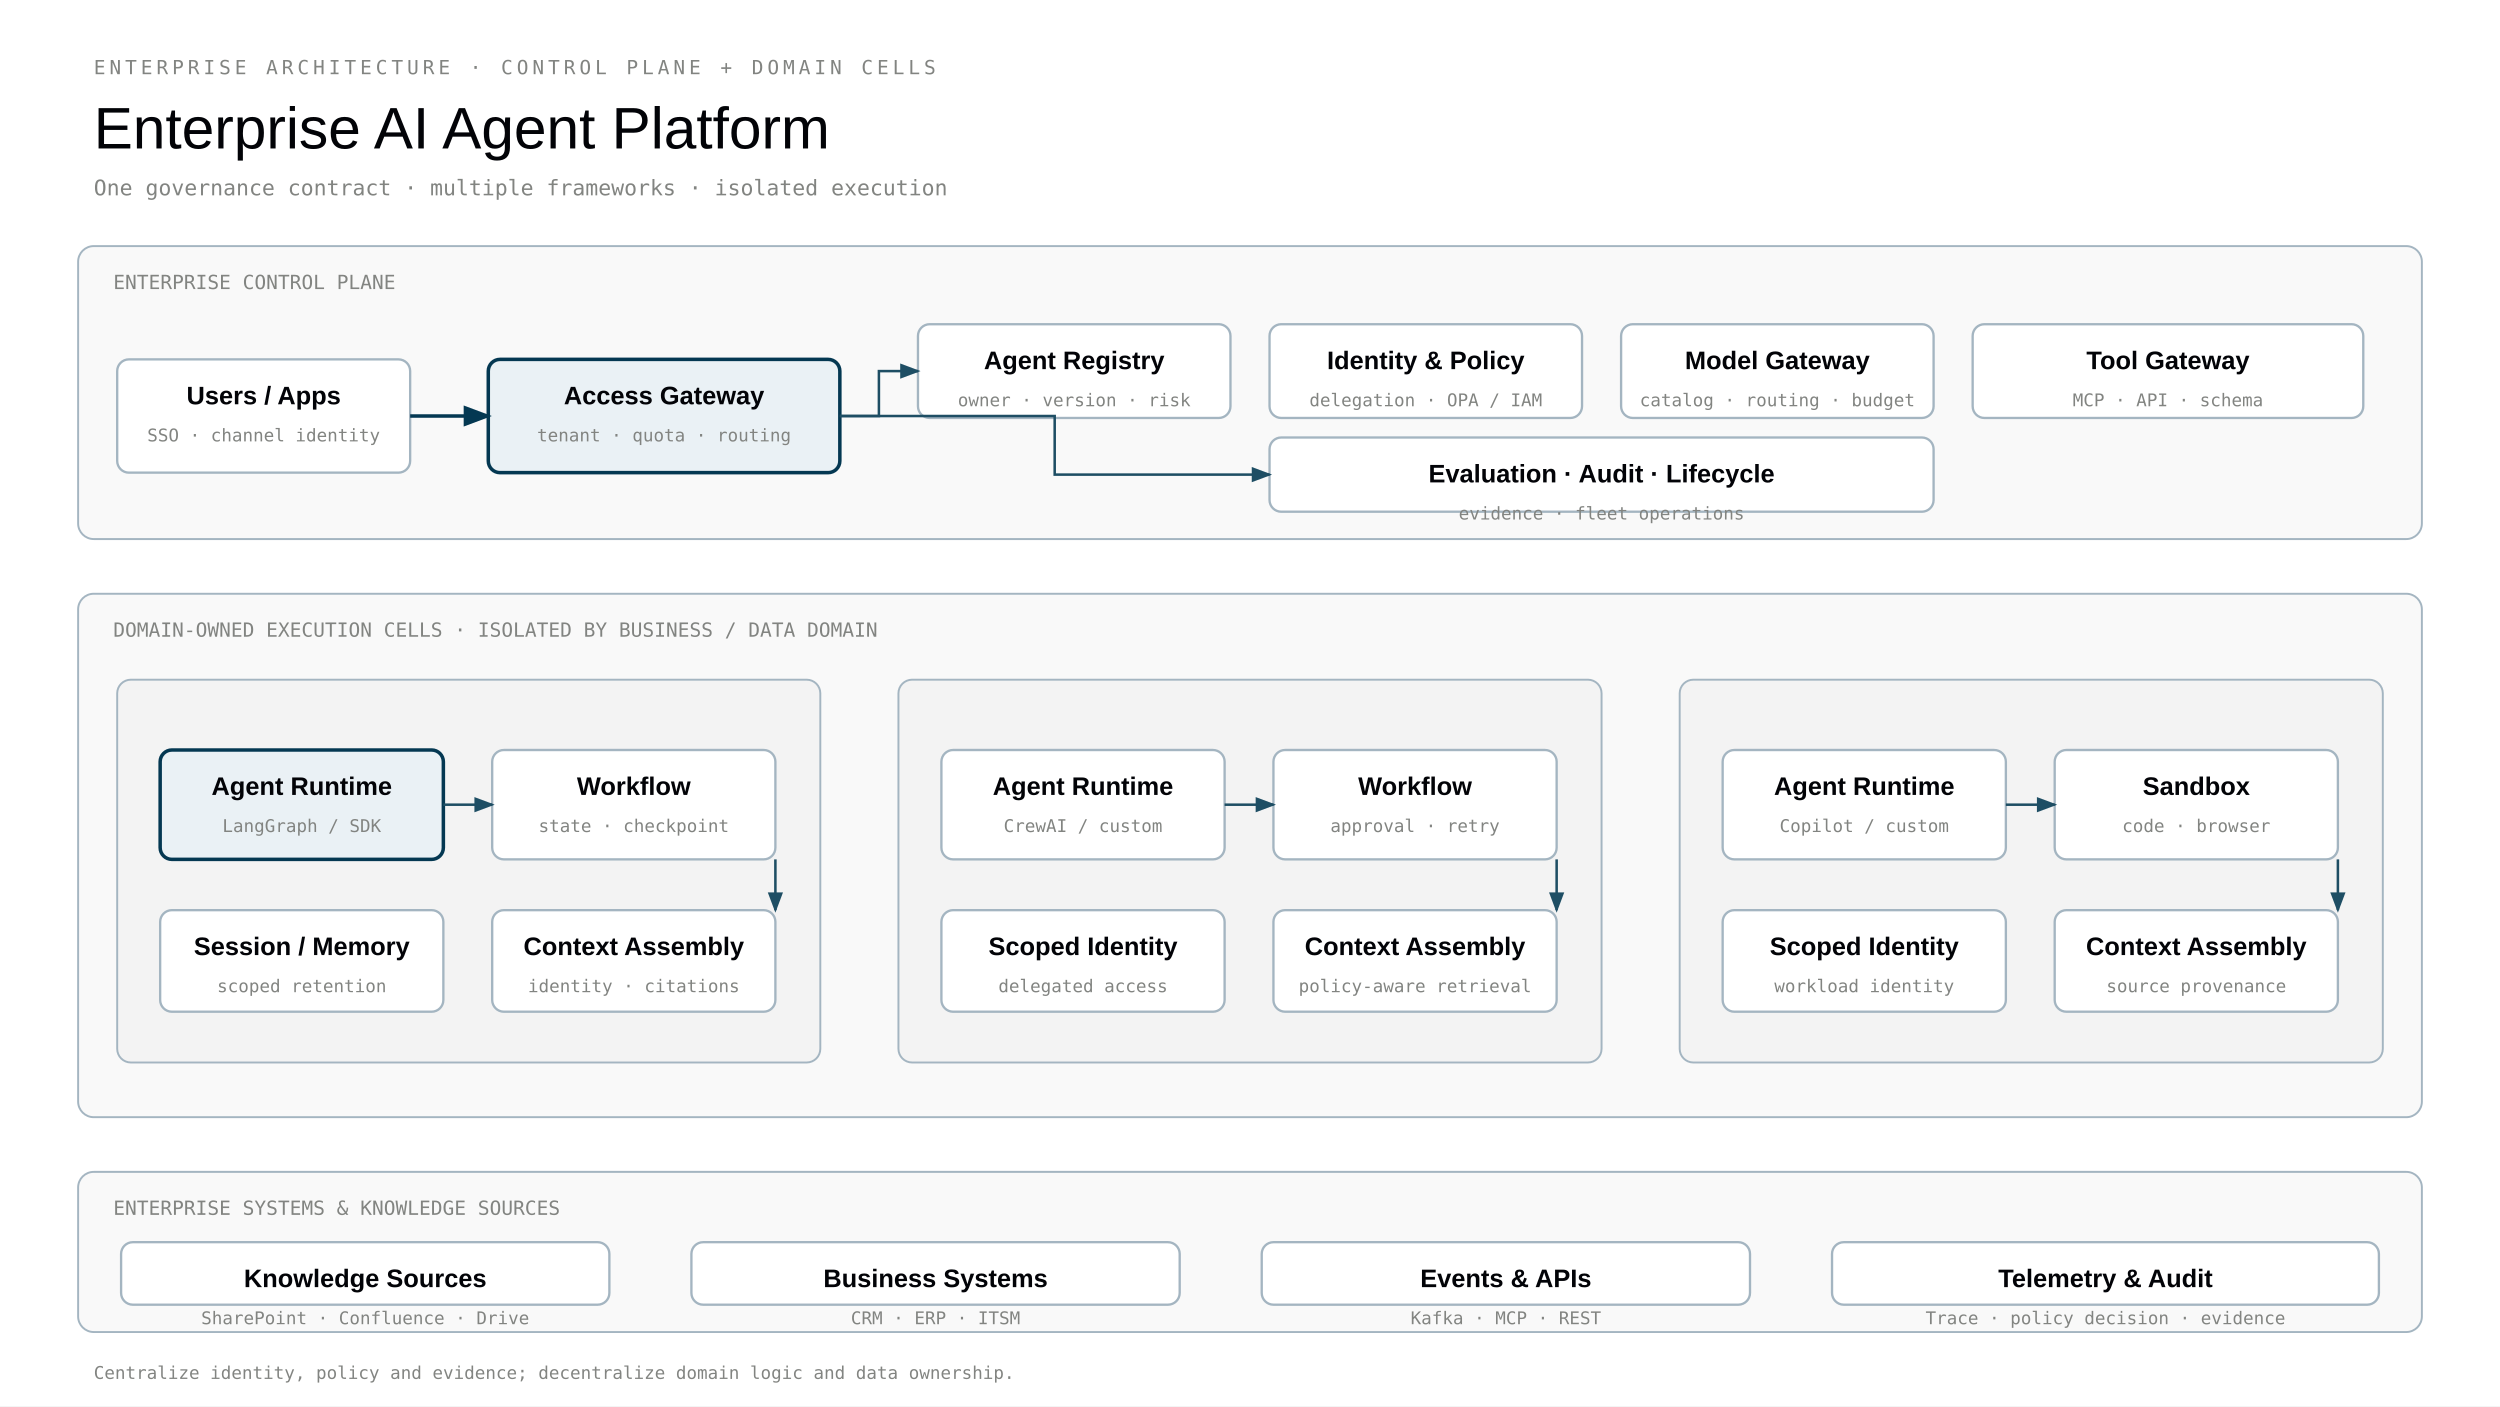
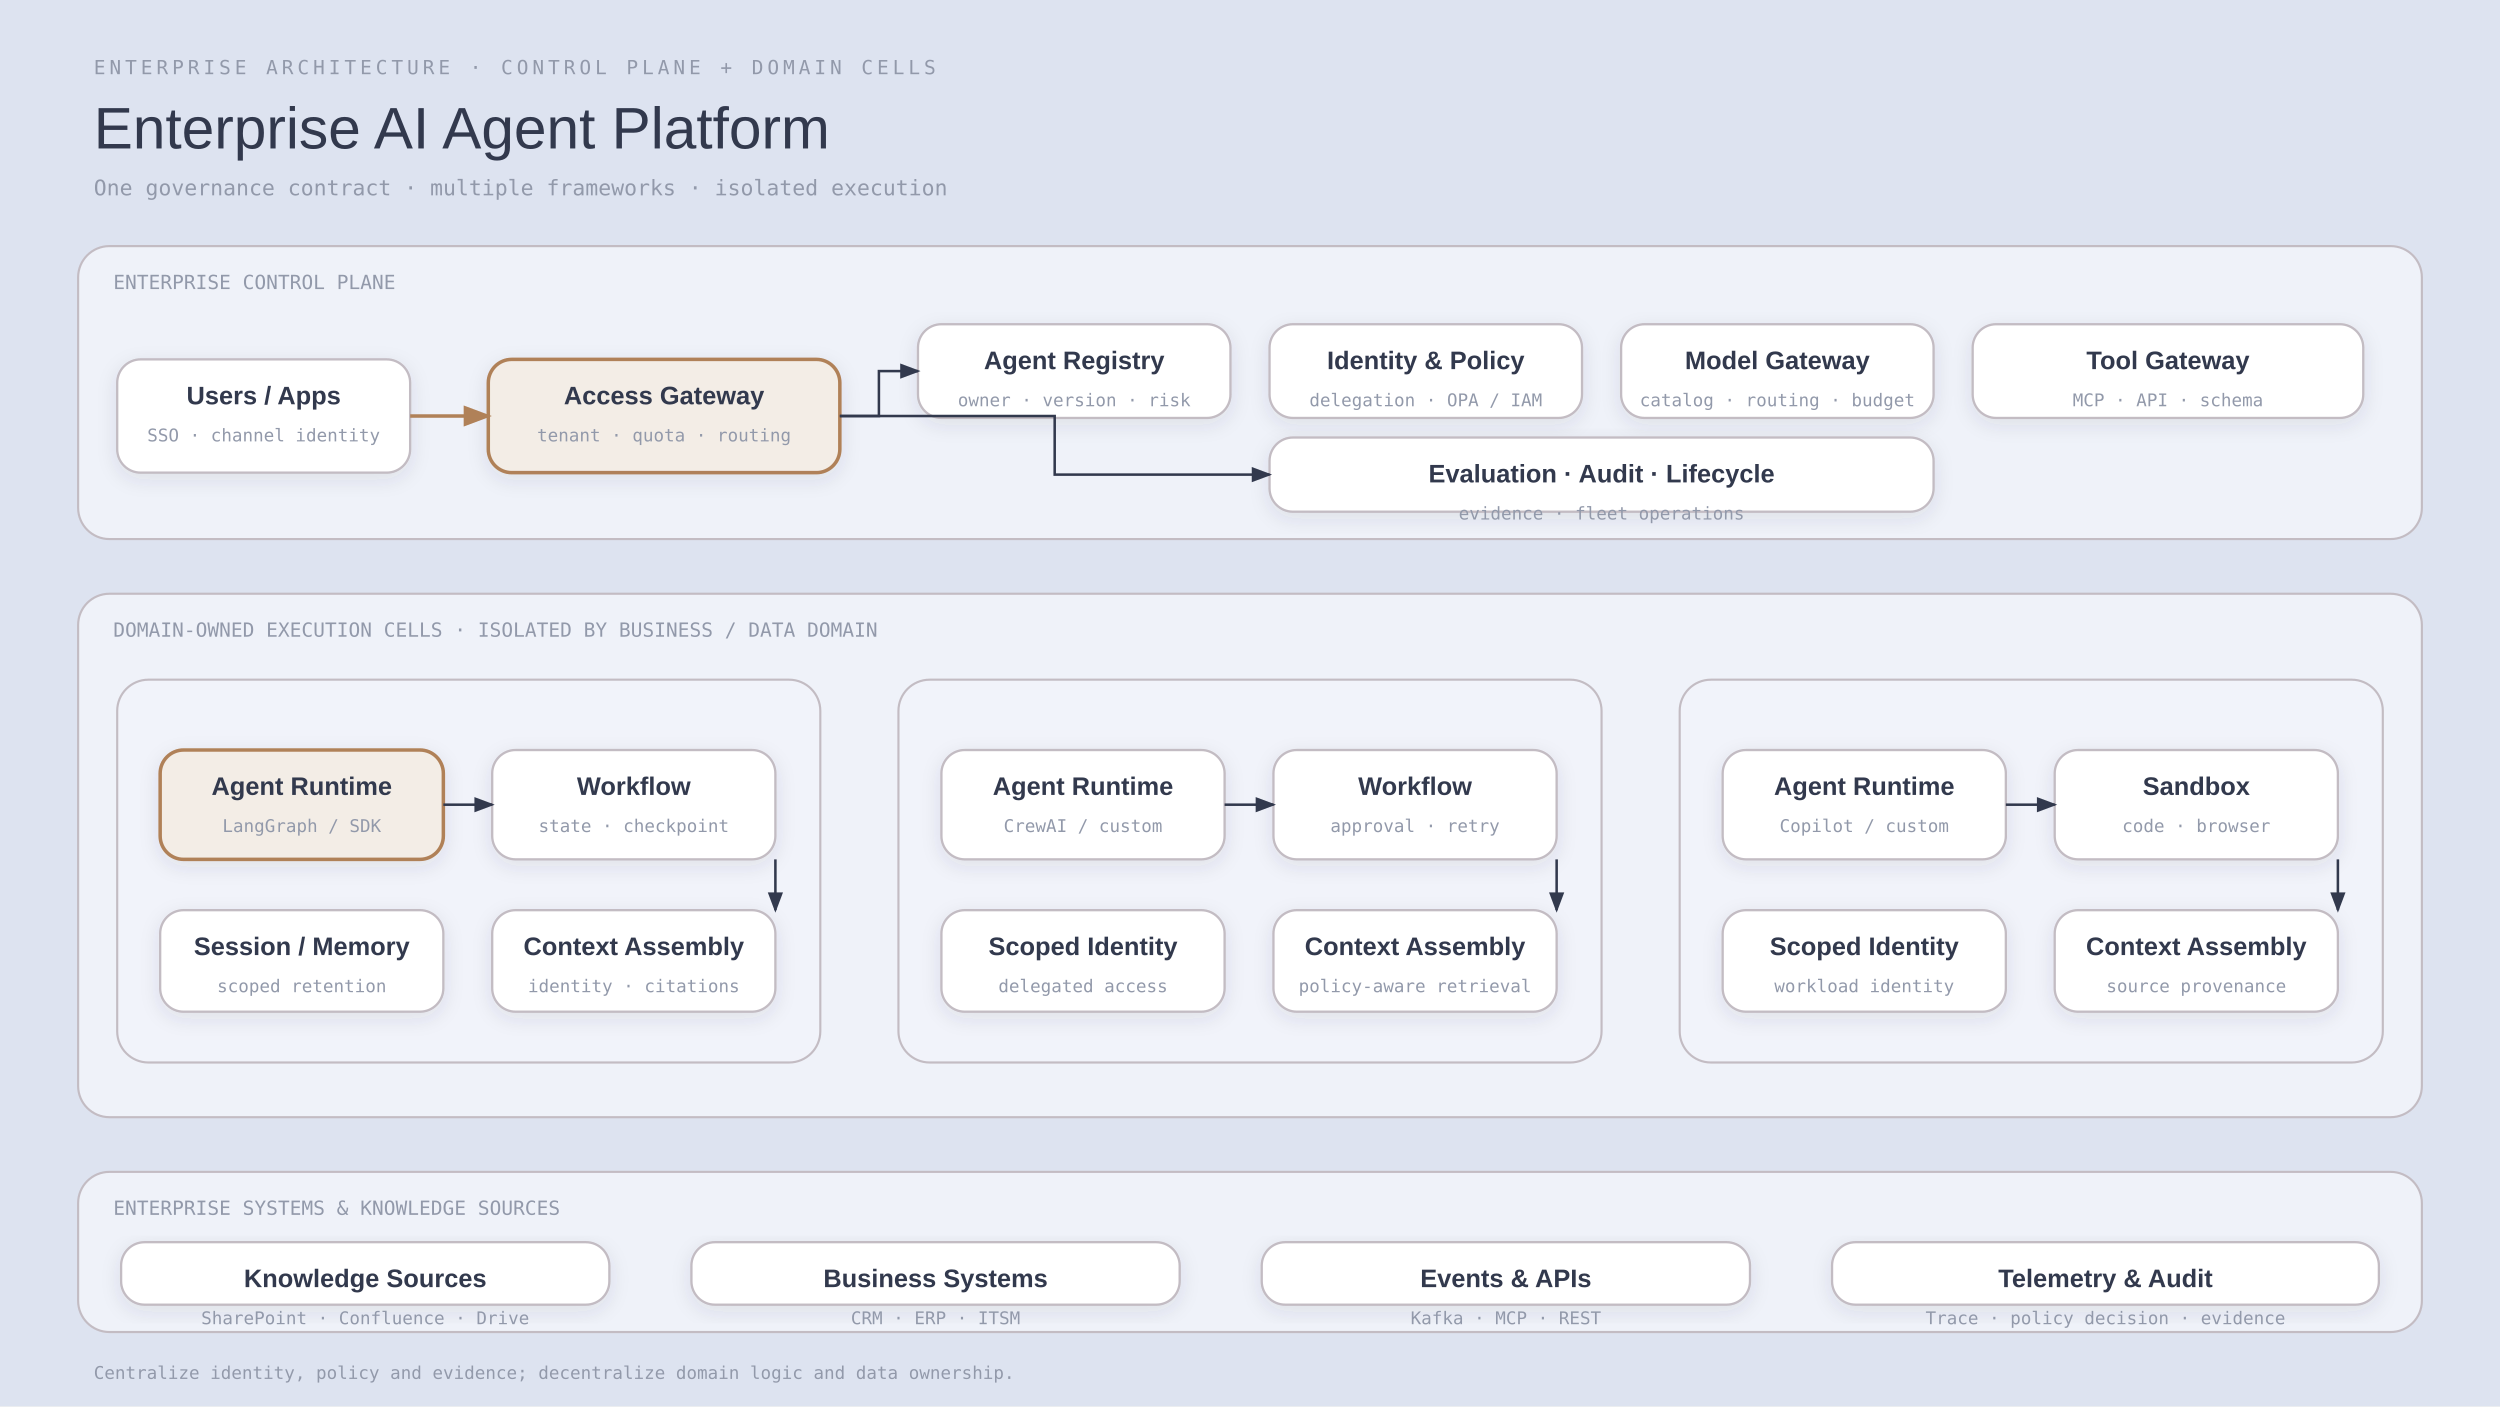
<svg xmlns="http://www.w3.org/2000/svg" width="1280" height="720" viewBox="0 0 1280 720" role="img" aria-labelledby="enterprise-agent-platform-title enterprise-agent-platform-desc">
  <defs>
+     <filter id="soft-card-shadow" x="-15%" y="-20%" width="130%" height="150%">
+       <feDropShadow dx="0" dy="3" stdDeviation="5" flood-color="#32394D" flood-opacity=".10" />
+     </filter>
    <marker id="arrow" markerWidth="8" markerHeight="6" refX="7" refY="3" orient="auto">
-       <path d="M0 0L8 3L0 6Z" fill="#1E4E64" />
+       <path d="M0 0L8 3L0 6Z" fill="#32394D" />
    </marker>
    <marker id="hot" markerWidth="8" markerHeight="6" refX="7" refY="3" orient="auto">
-       <path d="M0 0L8 3L0 6Z" fill="#043852" />
+       <path d="M0 0L8 3L0 6Z" fill="#B08158" />
    </marker>
  </defs>
-   <style>.t{font-family:Geist,Arial,sans-serif;fill:#020307}.m{font-family:'Geist Mono',monospace;fill:#828481}.z{fill:#020307;fill-opacity:.025;stroke:#A4B5C1;stroke-width:1}</style>
-   <rect width="100%" height="100%" fill="#FFFFFF" />
+   <style>.t{font-family:Geist,Arial,sans-serif;fill:#32394D}.m{font-family:'Geist Mono',monospace;fill:#9299AA}.z{fill:#F1F3FA;fill-opacity:.92;stroke:#C3BCC3;stroke-width:1.1}rect:not(.z):not([width="100%"]){filter:url(#soft-card-shadow)}.z{rx:16px} </style>
+   <rect width="100%" height="100%" fill="#DDE3F0" />
  <text x="48" y="38" class="m" font-size="10" letter-spacing="2">ENTERPRISE ARCHITECTURE · CONTROL PLANE + DOMAIN CELLS</text>
  <text x="48" y="76" class="t" font-size="30" font-family="Instrument Serif,Georgia,serif">Enterprise AI Agent Platform</text>
  <text x="48" y="100" class="m" font-size="11">One governance contract · multiple frameworks · isolated execution</text>
-   <rect x="40" y="126" width="1200" height="150" rx="8" class="z" />
+   <rect x="40" y="126" width="1200" height="150" rx="16" class="z" />
  <text x="58" y="148" class="m" font-size="10">ENTERPRISE CONTROL PLANE</text>
-   <rect x="60" y="184" width="150" height="58" rx="6" fill="#FFFFFF" stroke="#A4B5C1" stroke-width="1.2" />
-   <text x="135" y="207" text-anchor="middle" font-family="Geist,Arial,sans-serif" font-size="13" font-weight="600" fill="#020307">Users / Apps</text>
-   <text x="135" y="226" text-anchor="middle" font-family="Geist Mono,monospace" font-size="9" fill="#828481">SSO · channel identity</text>
-   <rect x="250" y="184" width="180" height="58" rx="6" fill="#EAF1F5" stroke="#043852" stroke-width="1.8" />
-   <text x="340" y="207" text-anchor="middle" font-family="Geist,Arial,sans-serif" font-size="13" font-weight="600" fill="#020307">Access Gateway</text>
-   <text x="340" y="226" text-anchor="middle" font-family="Geist Mono,monospace" font-size="9" fill="#828481">tenant · quota · routing</text>
-   <rect x="470" y="166" width="160" height="48" rx="6" fill="#FFFFFF" stroke="#A4B5C1" stroke-width="1.2" />
-   <text x="550" y="189" text-anchor="middle" font-family="Geist,Arial,sans-serif" font-size="13" font-weight="600" fill="#020307">Agent Registry</text>
-   <text x="550" y="208" text-anchor="middle" font-family="Geist Mono,monospace" font-size="9" fill="#828481">owner · version · risk</text>
-   <rect x="650" y="166" width="160" height="48" rx="6" fill="#FFFFFF" stroke="#A4B5C1" stroke-width="1.2" />
-   <text x="730" y="189" text-anchor="middle" font-family="Geist,Arial,sans-serif" font-size="13" font-weight="600" fill="#020307">Identity &amp; Policy</text>
-   <text x="730" y="208" text-anchor="middle" font-family="Geist Mono,monospace" font-size="9" fill="#828481">delegation · OPA / IAM</text>
-   <rect x="830" y="166" width="160" height="48" rx="6" fill="#FFFFFF" stroke="#A4B5C1" stroke-width="1.2" />
-   <text x="910" y="189" text-anchor="middle" font-family="Geist,Arial,sans-serif" font-size="13" font-weight="600" fill="#020307">Model Gateway</text>
-   <text x="910" y="208" text-anchor="middle" font-family="Geist Mono,monospace" font-size="9" fill="#828481">catalog · routing · budget</text>
-   <rect x="1010" y="166" width="200" height="48" rx="6" fill="#FFFFFF" stroke="#A4B5C1" stroke-width="1.2" />
-   <text x="1110" y="189" text-anchor="middle" font-family="Geist,Arial,sans-serif" font-size="13" font-weight="600" fill="#020307">Tool Gateway</text>
-   <text x="1110" y="208" text-anchor="middle" font-family="Geist Mono,monospace" font-size="9" fill="#828481">MCP · API · schema</text>
-   <rect x="650" y="224" width="340" height="38" rx="6" fill="#FFFFFF" stroke="#A4B5C1" stroke-width="1.2" />
-   <text x="820" y="247" text-anchor="middle" font-family="Geist,Arial,sans-serif" font-size="13" font-weight="600" fill="#020307">Evaluation · Audit · Lifecycle</text>
-   <text x="820" y="266" text-anchor="middle" font-family="Geist Mono,monospace" font-size="9" fill="#828481">evidence · fleet operations</text>
-   <path d="M210 213 H230 V213 H250" fill="none" stroke="#043852" stroke-width="1.8" marker-end="url(#hot)" />
-   <path d="M430 213 H450 V190 H470" fill="none" stroke="#1E4E64" stroke-width="1.3" marker-end="url(#arrow)" />
-   <path d="M430 213 H540 V243 H650" fill="none" stroke="#1E4E64" stroke-width="1.3" marker-end="url(#arrow)" />
-   <rect x="40" y="304" width="1200" height="268" rx="8" class="z" />
+   <rect x="60" y="184" width="150" height="58" rx="12" fill="#FFFFFF" stroke="#C3BCC3" stroke-width="1.2" />
+   <text x="135" y="207" text-anchor="middle" font-family="Geist,Arial,sans-serif" font-size="13" font-weight="600" fill="#32394D">Users / Apps</text>
+   <text x="135" y="226" text-anchor="middle" font-family="Geist Mono,monospace" font-size="9" fill="#9299AA">SSO · channel identity</text>
+   <rect x="250" y="184" width="180" height="58" rx="12" fill="#F3EDE6" stroke="#B08158" stroke-width="1.8" />
+   <text x="340" y="207" text-anchor="middle" font-family="Geist,Arial,sans-serif" font-size="13" font-weight="600" fill="#32394D">Access Gateway</text>
+   <text x="340" y="226" text-anchor="middle" font-family="Geist Mono,monospace" font-size="9" fill="#9299AA">tenant · quota · routing</text>
+   <rect x="470" y="166" width="160" height="48" rx="12" fill="#FFFFFF" stroke="#C3BCC3" stroke-width="1.2" />
+   <text x="550" y="189" text-anchor="middle" font-family="Geist,Arial,sans-serif" font-size="13" font-weight="600" fill="#32394D">Agent Registry</text>
+   <text x="550" y="208" text-anchor="middle" font-family="Geist Mono,monospace" font-size="9" fill="#9299AA">owner · version · risk</text>
+   <rect x="650" y="166" width="160" height="48" rx="12" fill="#FFFFFF" stroke="#C3BCC3" stroke-width="1.2" />
+   <text x="730" y="189" text-anchor="middle" font-family="Geist,Arial,sans-serif" font-size="13" font-weight="600" fill="#32394D">Identity &amp; Policy</text>
+   <text x="730" y="208" text-anchor="middle" font-family="Geist Mono,monospace" font-size="9" fill="#9299AA">delegation · OPA / IAM</text>
+   <rect x="830" y="166" width="160" height="48" rx="12" fill="#FFFFFF" stroke="#C3BCC3" stroke-width="1.2" />
+   <text x="910" y="189" text-anchor="middle" font-family="Geist,Arial,sans-serif" font-size="13" font-weight="600" fill="#32394D">Model Gateway</text>
+   <text x="910" y="208" text-anchor="middle" font-family="Geist Mono,monospace" font-size="9" fill="#9299AA">catalog · routing · budget</text>
+   <rect x="1010" y="166" width="200" height="48" rx="12" fill="#FFFFFF" stroke="#C3BCC3" stroke-width="1.2" />
+   <text x="1110" y="189" text-anchor="middle" font-family="Geist,Arial,sans-serif" font-size="13" font-weight="600" fill="#32394D">Tool Gateway</text>
+   <text x="1110" y="208" text-anchor="middle" font-family="Geist Mono,monospace" font-size="9" fill="#9299AA">MCP · API · schema</text>
+   <rect x="650" y="224" width="340" height="38" rx="12" fill="#FFFFFF" stroke="#C3BCC3" stroke-width="1.2" />
+   <text x="820" y="247" text-anchor="middle" font-family="Geist,Arial,sans-serif" font-size="13" font-weight="600" fill="#32394D">Evaluation · Audit · Lifecycle</text>
+   <text x="820" y="266" text-anchor="middle" font-family="Geist Mono,monospace" font-size="9" fill="#9299AA">evidence · fleet operations</text>
+   <path d="M210 213 H230 V213 H250" fill="none" stroke="#B08158" stroke-width="1.8" marker-end="url(#hot)" />
+   <path d="M430 213 H450 V190 H470" fill="none" stroke="#32394D" stroke-width="1.3" marker-end="url(#arrow)" />
+   <path d="M430 213 H540 V243 H650" fill="none" stroke="#32394D" stroke-width="1.3" marker-end="url(#arrow)" />
+   <rect x="40" y="304" width="1200" height="268" rx="16" class="z" />
  <text x="58" y="326" class="m" font-size="10">DOMAIN-OWNED EXECUTION CELLS · ISOLATED BY BUSINESS / DATA DOMAIN</text>
-   <rect x="60" y="348" width="360" height="196" rx="7" class="z" />
-   <rect x="82" y="384" width="145" height="56" rx="6" fill="#EAF1F5" stroke="#043852" stroke-width="1.8" />
-   <text x="154.5" y="407" text-anchor="middle" font-family="Geist,Arial,sans-serif" font-size="13" font-weight="600" fill="#020307">Agent Runtime</text>
-   <text x="154.5" y="426" text-anchor="middle" font-family="Geist Mono,monospace" font-size="9" fill="#828481">LangGraph / SDK</text>
-   <rect x="252" y="384" width="145" height="56" rx="6" fill="#FFFFFF" stroke="#A4B5C1" stroke-width="1.2" />
-   <text x="324.5" y="407" text-anchor="middle" font-family="Geist,Arial,sans-serif" font-size="13" font-weight="600" fill="#020307">Workflow</text>
-   <text x="324.5" y="426" text-anchor="middle" font-family="Geist Mono,monospace" font-size="9" fill="#828481">state · checkpoint</text>
-   <rect x="82" y="466" width="145" height="52" rx="6" fill="#FFFFFF" stroke="#A4B5C1" stroke-width="1.2" />
-   <text x="154.5" y="489" text-anchor="middle" font-family="Geist,Arial,sans-serif" font-size="13" font-weight="600" fill="#020307">Session / Memory</text>
-   <text x="154.5" y="508" text-anchor="middle" font-family="Geist Mono,monospace" font-size="9" fill="#828481">scoped retention</text>
-   <rect x="252" y="466" width="145" height="52" rx="6" fill="#FFFFFF" stroke="#A4B5C1" stroke-width="1.2" />
-   <text x="324.5" y="489" text-anchor="middle" font-family="Geist,Arial,sans-serif" font-size="13" font-weight="600" fill="#020307">Context Assembly</text>
-   <text x="324.5" y="508" text-anchor="middle" font-family="Geist Mono,monospace" font-size="9" fill="#828481">identity · citations</text>
-   <rect x="460" y="348" width="360" height="196" rx="7" class="z" />
-   <rect x="482" y="384" width="145" height="56" rx="6" fill="#FFFFFF" stroke="#A4B5C1" stroke-width="1.2" />
-   <text x="554.5" y="407" text-anchor="middle" font-family="Geist,Arial,sans-serif" font-size="13" font-weight="600" fill="#020307">Agent Runtime</text>
-   <text x="554.5" y="426" text-anchor="middle" font-family="Geist Mono,monospace" font-size="9" fill="#828481">CrewAI / custom</text>
-   <rect x="652" y="384" width="145" height="56" rx="6" fill="#FFFFFF" stroke="#A4B5C1" stroke-width="1.2" />
-   <text x="724.5" y="407" text-anchor="middle" font-family="Geist,Arial,sans-serif" font-size="13" font-weight="600" fill="#020307">Workflow</text>
-   <text x="724.5" y="426" text-anchor="middle" font-family="Geist Mono,monospace" font-size="9" fill="#828481">approval · retry</text>
-   <rect x="482" y="466" width="145" height="52" rx="6" fill="#FFFFFF" stroke="#A4B5C1" stroke-width="1.2" />
-   <text x="554.5" y="489" text-anchor="middle" font-family="Geist,Arial,sans-serif" font-size="13" font-weight="600" fill="#020307">Scoped Identity</text>
-   <text x="554.5" y="508" text-anchor="middle" font-family="Geist Mono,monospace" font-size="9" fill="#828481">delegated access</text>
-   <rect x="652" y="466" width="145" height="52" rx="6" fill="#FFFFFF" stroke="#A4B5C1" stroke-width="1.2" />
-   <text x="724.5" y="489" text-anchor="middle" font-family="Geist,Arial,sans-serif" font-size="13" font-weight="600" fill="#020307">Context Assembly</text>
-   <text x="724.5" y="508" text-anchor="middle" font-family="Geist Mono,monospace" font-size="9" fill="#828481">policy-aware retrieval</text>
-   <rect x="860" y="348" width="360" height="196" rx="7" class="z" />
-   <rect x="882" y="384" width="145" height="56" rx="6" fill="#FFFFFF" stroke="#A4B5C1" stroke-width="1.2" />
-   <text x="954.5" y="407" text-anchor="middle" font-family="Geist,Arial,sans-serif" font-size="13" font-weight="600" fill="#020307">Agent Runtime</text>
-   <text x="954.5" y="426" text-anchor="middle" font-family="Geist Mono,monospace" font-size="9" fill="#828481">Copilot / custom</text>
-   <rect x="1052" y="384" width="145" height="56" rx="6" fill="#FFFFFF" stroke="#A4B5C1" stroke-width="1.2" />
-   <text x="1124.5" y="407" text-anchor="middle" font-family="Geist,Arial,sans-serif" font-size="13" font-weight="600" fill="#020307">Sandbox</text>
-   <text x="1124.5" y="426" text-anchor="middle" font-family="Geist Mono,monospace" font-size="9" fill="#828481">code · browser</text>
-   <rect x="882" y="466" width="145" height="52" rx="6" fill="#FFFFFF" stroke="#A4B5C1" stroke-width="1.2" />
-   <text x="954.5" y="489" text-anchor="middle" font-family="Geist,Arial,sans-serif" font-size="13" font-weight="600" fill="#020307">Scoped Identity</text>
-   <text x="954.5" y="508" text-anchor="middle" font-family="Geist Mono,monospace" font-size="9" fill="#828481">workload identity</text>
-   <rect x="1052" y="466" width="145" height="52" rx="6" fill="#FFFFFF" stroke="#A4B5C1" stroke-width="1.2" />
-   <text x="1124.5" y="489" text-anchor="middle" font-family="Geist,Arial,sans-serif" font-size="13" font-weight="600" fill="#020307">Context Assembly</text>
-   <text x="1124.5" y="508" text-anchor="middle" font-family="Geist Mono,monospace" font-size="9" fill="#828481">source provenance</text>
-   <path d="M227 412 H239.5 V412 H252" fill="none" stroke="#1E4E64" stroke-width="1.3" marker-end="url(#arrow)" />
-   <path d="M397 440 H397 V466 H397" fill="none" stroke="#1E4E64" stroke-width="1.3" marker-end="url(#arrow)" />
-   <path d="M627 412 H639.5 V412 H652" fill="none" stroke="#1E4E64" stroke-width="1.3" marker-end="url(#arrow)" />
-   <path d="M797 440 H797 V466 H797" fill="none" stroke="#1E4E64" stroke-width="1.3" marker-end="url(#arrow)" />
-   <path d="M1027 412 H1039.5 V412 H1052" fill="none" stroke="#1E4E64" stroke-width="1.3" marker-end="url(#arrow)" />
-   <path d="M1197 440 H1197 V466 H1197" fill="none" stroke="#1E4E64" stroke-width="1.3" marker-end="url(#arrow)" />
-   <rect x="40" y="600" width="1200" height="82" rx="8" class="z" />
+   <rect x="60" y="348" width="360" height="196" rx="14" class="z" />
+   <rect x="82" y="384" width="145" height="56" rx="12" fill="#F3EDE6" stroke="#B08158" stroke-width="1.8" />
+   <text x="154.5" y="407" text-anchor="middle" font-family="Geist,Arial,sans-serif" font-size="13" font-weight="600" fill="#32394D">Agent Runtime</text>
+   <text x="154.5" y="426" text-anchor="middle" font-family="Geist Mono,monospace" font-size="9" fill="#9299AA">LangGraph / SDK</text>
+   <rect x="252" y="384" width="145" height="56" rx="12" fill="#FFFFFF" stroke="#C3BCC3" stroke-width="1.2" />
+   <text x="324.5" y="407" text-anchor="middle" font-family="Geist,Arial,sans-serif" font-size="13" font-weight="600" fill="#32394D">Workflow</text>
+   <text x="324.5" y="426" text-anchor="middle" font-family="Geist Mono,monospace" font-size="9" fill="#9299AA">state · checkpoint</text>
+   <rect x="82" y="466" width="145" height="52" rx="12" fill="#FFFFFF" stroke="#C3BCC3" stroke-width="1.2" />
+   <text x="154.5" y="489" text-anchor="middle" font-family="Geist,Arial,sans-serif" font-size="13" font-weight="600" fill="#32394D">Session / Memory</text>
+   <text x="154.5" y="508" text-anchor="middle" font-family="Geist Mono,monospace" font-size="9" fill="#9299AA">scoped retention</text>
+   <rect x="252" y="466" width="145" height="52" rx="12" fill="#FFFFFF" stroke="#C3BCC3" stroke-width="1.2" />
+   <text x="324.5" y="489" text-anchor="middle" font-family="Geist,Arial,sans-serif" font-size="13" font-weight="600" fill="#32394D">Context Assembly</text>
+   <text x="324.5" y="508" text-anchor="middle" font-family="Geist Mono,monospace" font-size="9" fill="#9299AA">identity · citations</text>
+   <rect x="460" y="348" width="360" height="196" rx="14" class="z" />
+   <rect x="482" y="384" width="145" height="56" rx="12" fill="#FFFFFF" stroke="#C3BCC3" stroke-width="1.2" />
+   <text x="554.5" y="407" text-anchor="middle" font-family="Geist,Arial,sans-serif" font-size="13" font-weight="600" fill="#32394D">Agent Runtime</text>
+   <text x="554.5" y="426" text-anchor="middle" font-family="Geist Mono,monospace" font-size="9" fill="#9299AA">CrewAI / custom</text>
+   <rect x="652" y="384" width="145" height="56" rx="12" fill="#FFFFFF" stroke="#C3BCC3" stroke-width="1.2" />
+   <text x="724.5" y="407" text-anchor="middle" font-family="Geist,Arial,sans-serif" font-size="13" font-weight="600" fill="#32394D">Workflow</text>
+   <text x="724.5" y="426" text-anchor="middle" font-family="Geist Mono,monospace" font-size="9" fill="#9299AA">approval · retry</text>
+   <rect x="482" y="466" width="145" height="52" rx="12" fill="#FFFFFF" stroke="#C3BCC3" stroke-width="1.2" />
+   <text x="554.5" y="489" text-anchor="middle" font-family="Geist,Arial,sans-serif" font-size="13" font-weight="600" fill="#32394D">Scoped Identity</text>
+   <text x="554.5" y="508" text-anchor="middle" font-family="Geist Mono,monospace" font-size="9" fill="#9299AA">delegated access</text>
+   <rect x="652" y="466" width="145" height="52" rx="12" fill="#FFFFFF" stroke="#C3BCC3" stroke-width="1.2" />
+   <text x="724.5" y="489" text-anchor="middle" font-family="Geist,Arial,sans-serif" font-size="13" font-weight="600" fill="#32394D">Context Assembly</text>
+   <text x="724.5" y="508" text-anchor="middle" font-family="Geist Mono,monospace" font-size="9" fill="#9299AA">policy-aware retrieval</text>
+   <rect x="860" y="348" width="360" height="196" rx="14" class="z" />
+   <rect x="882" y="384" width="145" height="56" rx="12" fill="#FFFFFF" stroke="#C3BCC3" stroke-width="1.2" />
+   <text x="954.5" y="407" text-anchor="middle" font-family="Geist,Arial,sans-serif" font-size="13" font-weight="600" fill="#32394D">Agent Runtime</text>
+   <text x="954.5" y="426" text-anchor="middle" font-family="Geist Mono,monospace" font-size="9" fill="#9299AA">Copilot / custom</text>
+   <rect x="1052" y="384" width="145" height="56" rx="12" fill="#FFFFFF" stroke="#C3BCC3" stroke-width="1.2" />
+   <text x="1124.5" y="407" text-anchor="middle" font-family="Geist,Arial,sans-serif" font-size="13" font-weight="600" fill="#32394D">Sandbox</text>
+   <text x="1124.5" y="426" text-anchor="middle" font-family="Geist Mono,monospace" font-size="9" fill="#9299AA">code · browser</text>
+   <rect x="882" y="466" width="145" height="52" rx="12" fill="#FFFFFF" stroke="#C3BCC3" stroke-width="1.2" />
+   <text x="954.5" y="489" text-anchor="middle" font-family="Geist,Arial,sans-serif" font-size="13" font-weight="600" fill="#32394D">Scoped Identity</text>
+   <text x="954.5" y="508" text-anchor="middle" font-family="Geist Mono,monospace" font-size="9" fill="#9299AA">workload identity</text>
+   <rect x="1052" y="466" width="145" height="52" rx="12" fill="#FFFFFF" stroke="#C3BCC3" stroke-width="1.2" />
+   <text x="1124.5" y="489" text-anchor="middle" font-family="Geist,Arial,sans-serif" font-size="13" font-weight="600" fill="#32394D">Context Assembly</text>
+   <text x="1124.5" y="508" text-anchor="middle" font-family="Geist Mono,monospace" font-size="9" fill="#9299AA">source provenance</text>
+   <path d="M227 412 H239.5 V412 H252" fill="none" stroke="#32394D" stroke-width="1.3" marker-end="url(#arrow)" />
+   <path d="M397 440 H397 V466 H397" fill="none" stroke="#32394D" stroke-width="1.3" marker-end="url(#arrow)" />
+   <path d="M627 412 H639.5 V412 H652" fill="none" stroke="#32394D" stroke-width="1.3" marker-end="url(#arrow)" />
+   <path d="M797 440 H797 V466 H797" fill="none" stroke="#32394D" stroke-width="1.3" marker-end="url(#arrow)" />
+   <path d="M1027 412 H1039.5 V412 H1052" fill="none" stroke="#32394D" stroke-width="1.3" marker-end="url(#arrow)" />
+   <path d="M1197 440 H1197 V466 H1197" fill="none" stroke="#32394D" stroke-width="1.3" marker-end="url(#arrow)" />
+   <rect x="40" y="600" width="1200" height="82" rx="16" class="z" />
  <text x="58" y="622" class="m" font-size="10">ENTERPRISE SYSTEMS &amp; KNOWLEDGE SOURCES</text>
-   <rect x="62" y="636" width="250" height="32" rx="6" fill="#FFFFFF" stroke="#A4B5C1" stroke-width="1.2" />
-   <text x="187" y="659" text-anchor="middle" font-family="Geist,Arial,sans-serif" font-size="13" font-weight="600" fill="#020307">Knowledge Sources</text>
-   <text x="187" y="678" text-anchor="middle" font-family="Geist Mono,monospace" font-size="9" fill="#828481">SharePoint · Confluence · Drive</text>
-   <rect x="354" y="636" width="250" height="32" rx="6" fill="#FFFFFF" stroke="#A4B5C1" stroke-width="1.2" />
-   <text x="479" y="659" text-anchor="middle" font-family="Geist,Arial,sans-serif" font-size="13" font-weight="600" fill="#020307">Business Systems</text>
-   <text x="479" y="678" text-anchor="middle" font-family="Geist Mono,monospace" font-size="9" fill="#828481">CRM · ERP · ITSM</text>
-   <rect x="646" y="636" width="250" height="32" rx="6" fill="#FFFFFF" stroke="#A4B5C1" stroke-width="1.2" />
-   <text x="771" y="659" text-anchor="middle" font-family="Geist,Arial,sans-serif" font-size="13" font-weight="600" fill="#020307">Events &amp; APIs</text>
-   <text x="771" y="678" text-anchor="middle" font-family="Geist Mono,monospace" font-size="9" fill="#828481">Kafka · MCP · REST</text>
-   <rect x="938" y="636" width="280" height="32" rx="6" fill="#FFFFFF" stroke="#A4B5C1" stroke-width="1.2" />
-   <text x="1078" y="659" text-anchor="middle" font-family="Geist,Arial,sans-serif" font-size="13" font-weight="600" fill="#020307">Telemetry &amp; Audit</text>
-   <text x="1078" y="678" text-anchor="middle" font-family="Geist Mono,monospace" font-size="9" fill="#828481">Trace · policy decision · evidence</text>
+   <rect x="62" y="636" width="250" height="32" rx="12" fill="#FFFFFF" stroke="#C3BCC3" stroke-width="1.2" />
+   <text x="187" y="659" text-anchor="middle" font-family="Geist,Arial,sans-serif" font-size="13" font-weight="600" fill="#32394D">Knowledge Sources</text>
+   <text x="187" y="678" text-anchor="middle" font-family="Geist Mono,monospace" font-size="9" fill="#9299AA">SharePoint · Confluence · Drive</text>
+   <rect x="354" y="636" width="250" height="32" rx="12" fill="#FFFFFF" stroke="#C3BCC3" stroke-width="1.2" />
+   <text x="479" y="659" text-anchor="middle" font-family="Geist,Arial,sans-serif" font-size="13" font-weight="600" fill="#32394D">Business Systems</text>
+   <text x="479" y="678" text-anchor="middle" font-family="Geist Mono,monospace" font-size="9" fill="#9299AA">CRM · ERP · ITSM</text>
+   <rect x="646" y="636" width="250" height="32" rx="12" fill="#FFFFFF" stroke="#C3BCC3" stroke-width="1.2" />
+   <text x="771" y="659" text-anchor="middle" font-family="Geist,Arial,sans-serif" font-size="13" font-weight="600" fill="#32394D">Events &amp; APIs</text>
+   <text x="771" y="678" text-anchor="middle" font-family="Geist Mono,monospace" font-size="9" fill="#9299AA">Kafka · MCP · REST</text>
+   <rect x="938" y="636" width="280" height="32" rx="12" fill="#FFFFFF" stroke="#C3BCC3" stroke-width="1.2" />
+   <text x="1078" y="659" text-anchor="middle" font-family="Geist,Arial,sans-serif" font-size="13" font-weight="600" fill="#32394D">Telemetry &amp; Audit</text>
+   <text x="1078" y="678" text-anchor="middle" font-family="Geist Mono,monospace" font-size="9" fill="#9299AA">Trace · policy decision · evidence</text>
  <text x="48" y="706" class="m" font-size="9">Centralize identity, policy and evidence; decentralize domain logic and data ownership.</text>
</svg>
